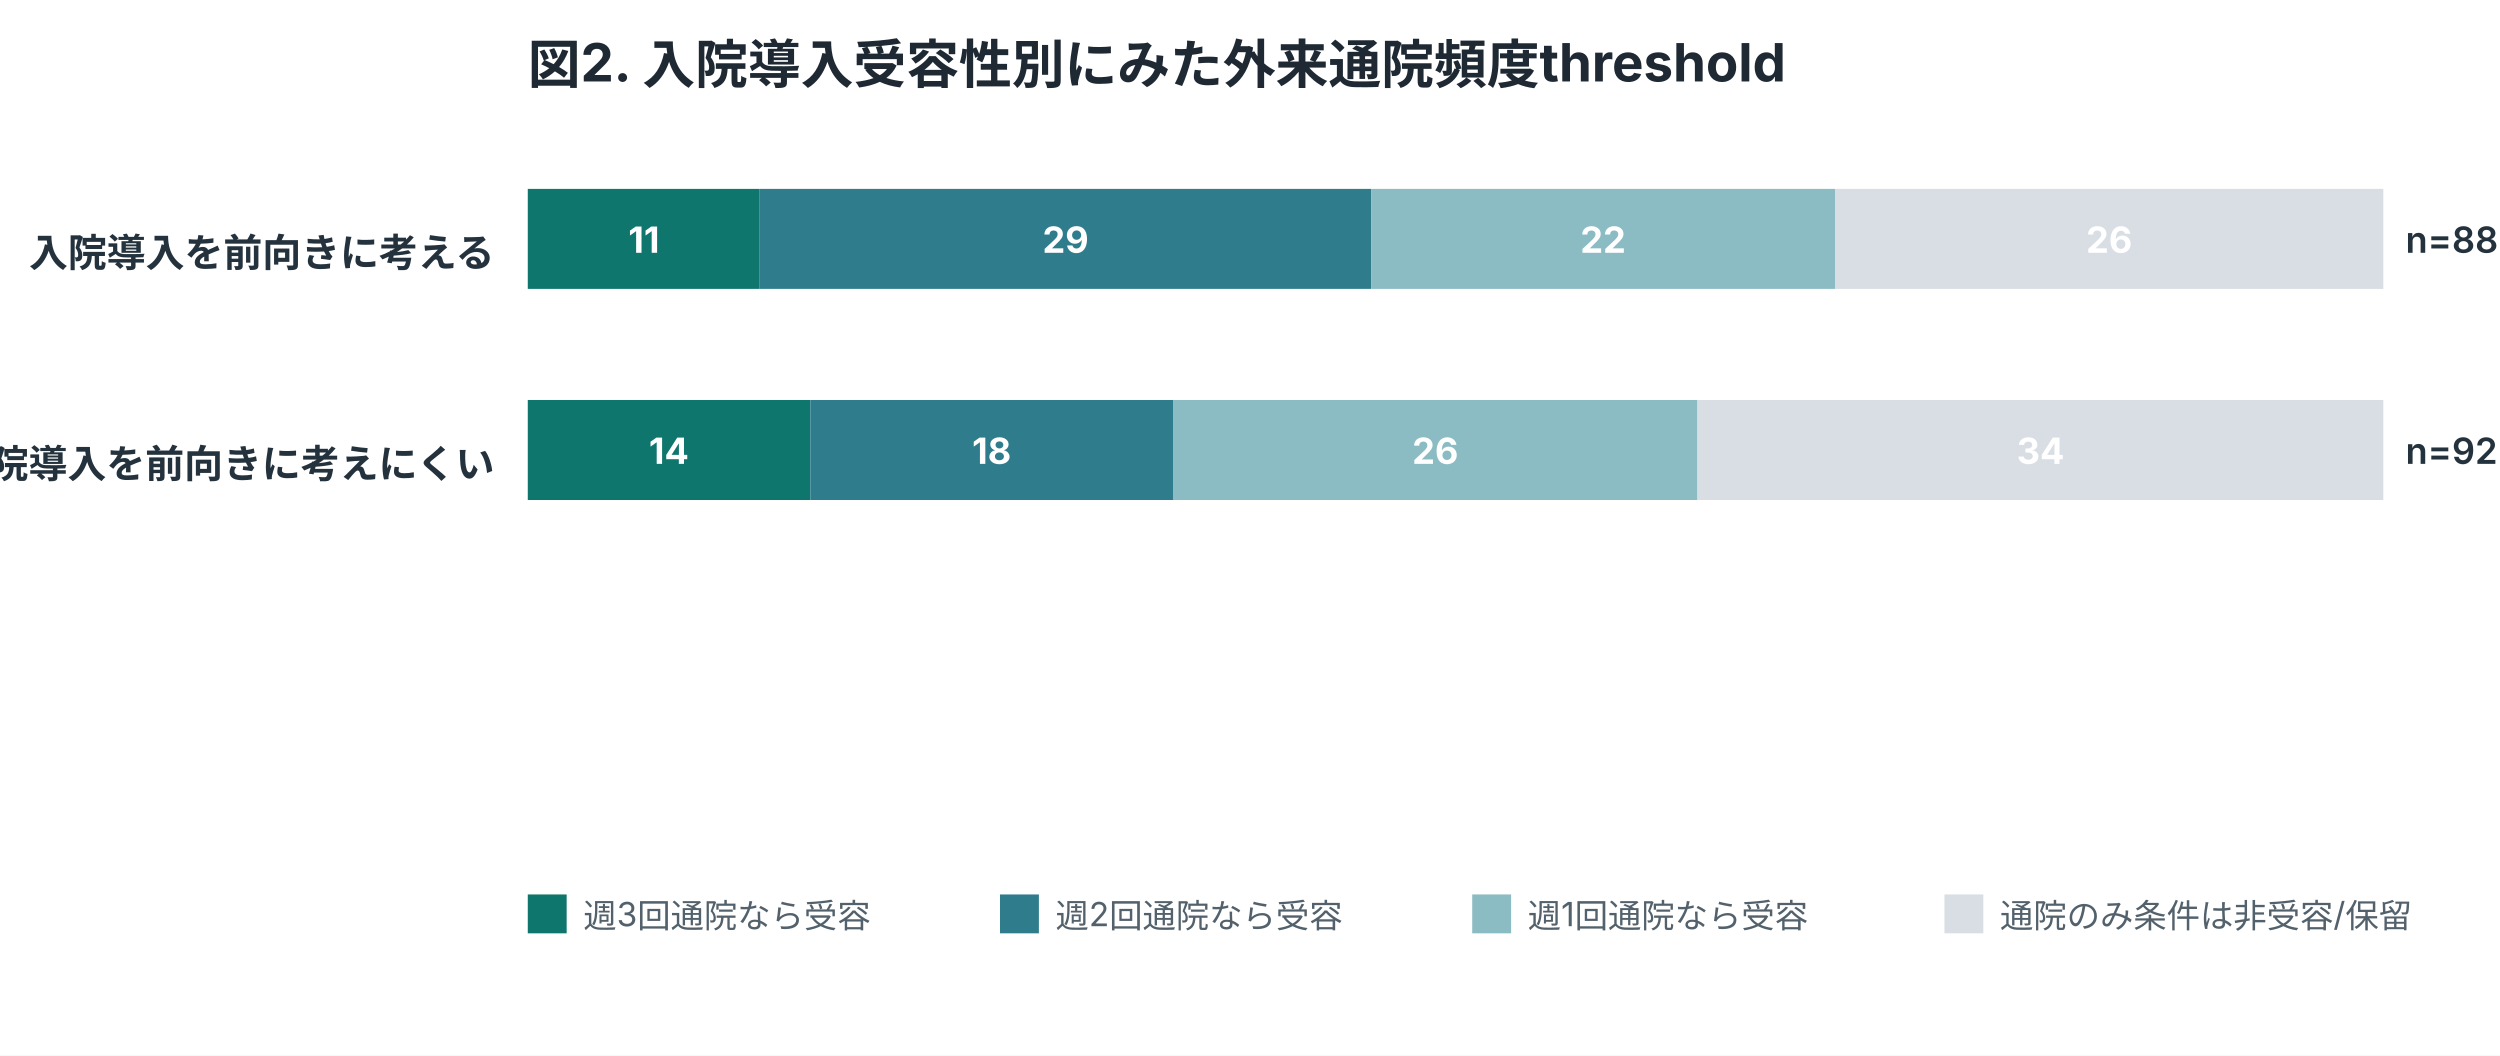
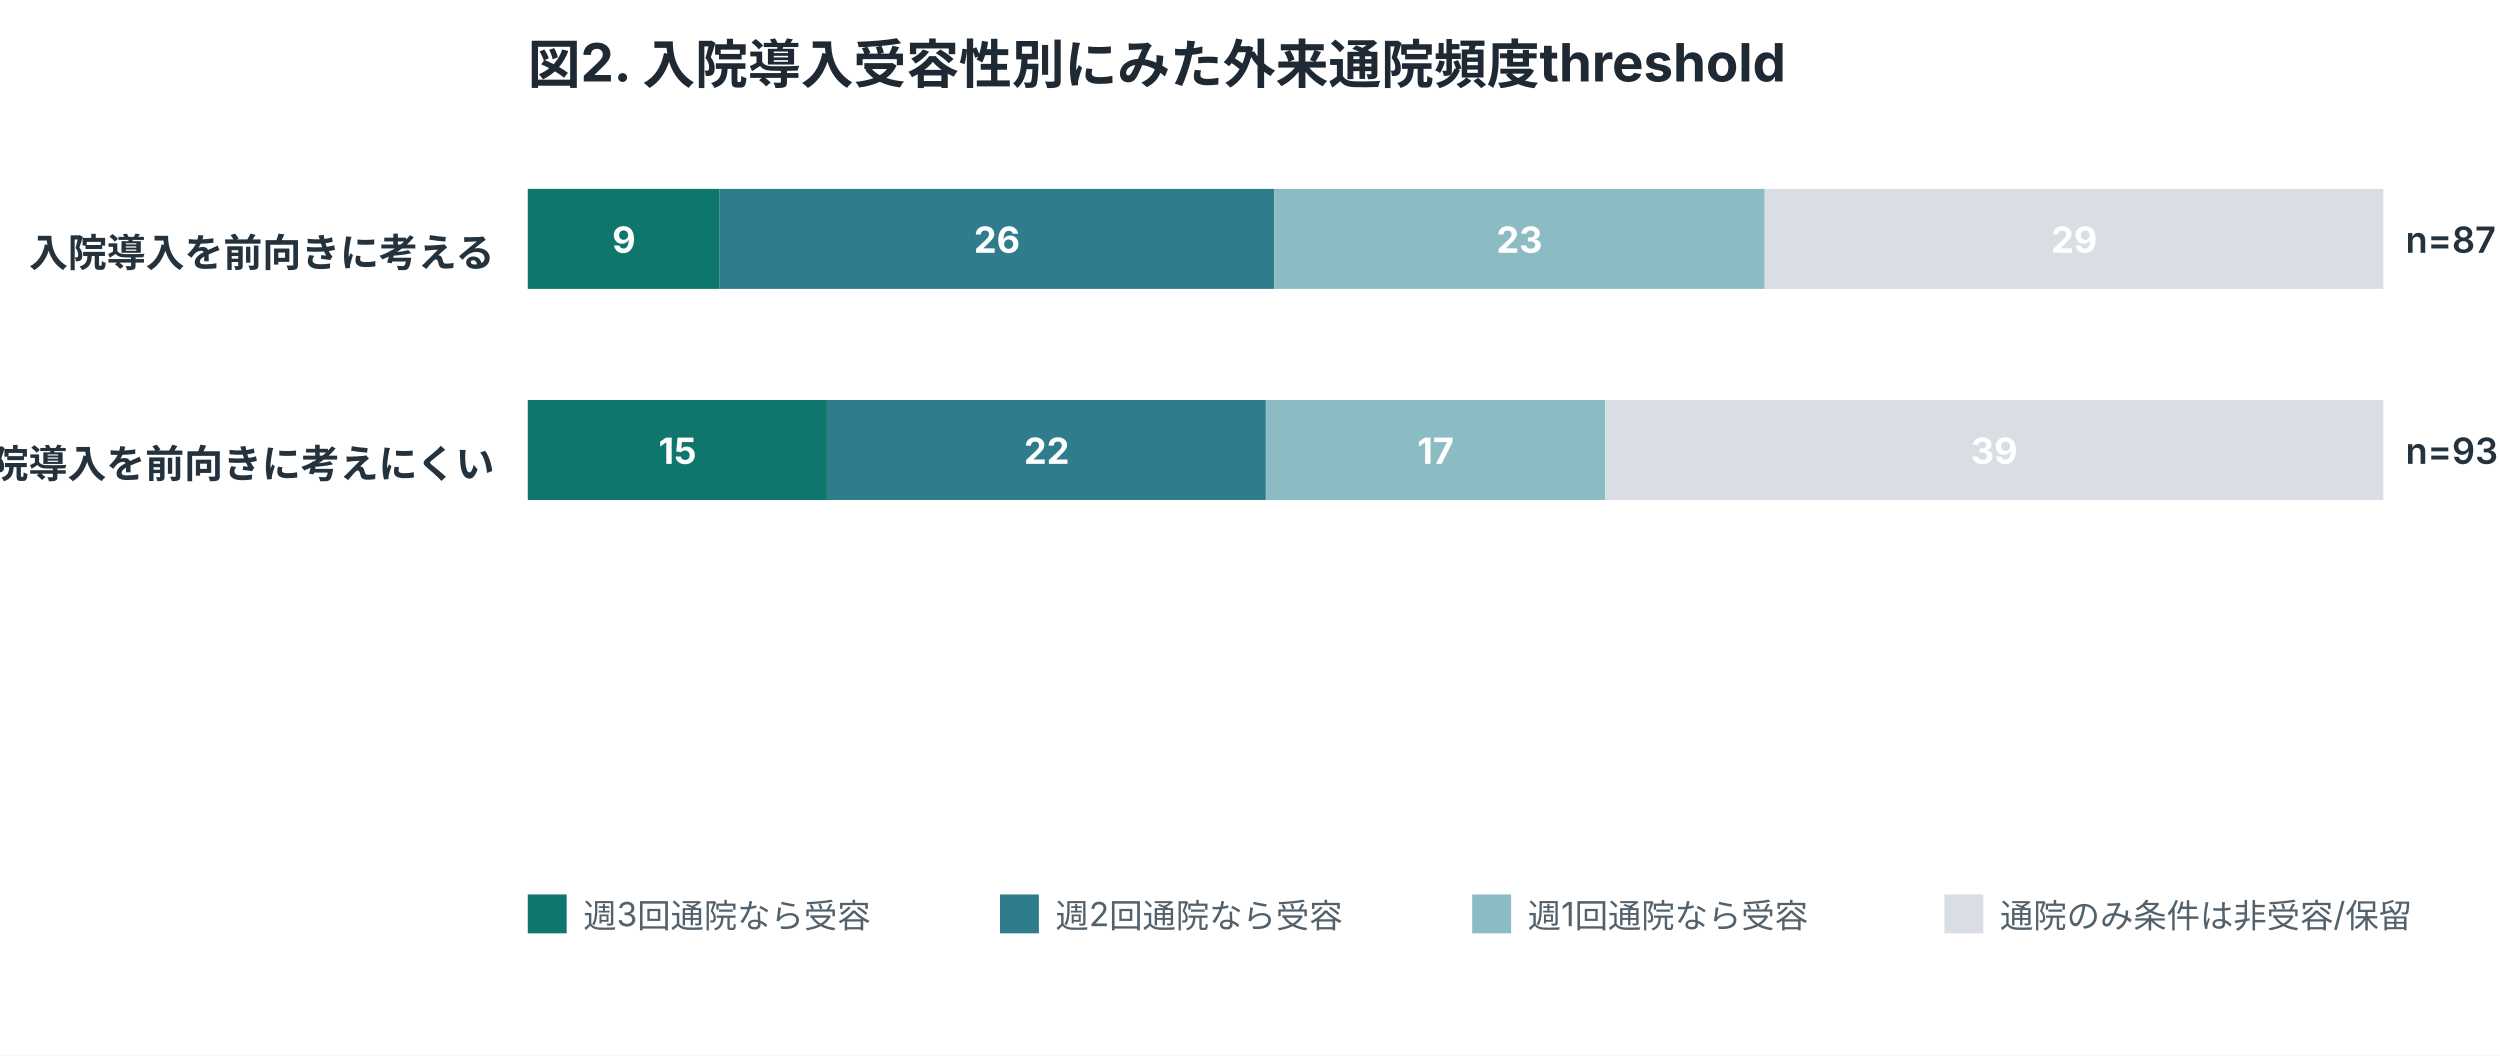
<svg xmlns="http://www.w3.org/2000/svg" width="900" height="380" viewBox="0 0 900 380" role="img">
  <style>
.title{font:700 19px -apple-system,BlinkMacSystemFont,"Segoe UI",sans-serif;fill:#1f2933}
.label{font:600 14px -apple-system,BlinkMacSystemFont,"Segoe UI",sans-serif;fill:#24323d}
.num{font:600 13px -apple-system,BlinkMacSystemFont,"Segoe UI",sans-serif;fill:#24323d}
.axis,.legend,.note{font:12px -apple-system,BlinkMacSystemFont,"Segoe UI",sans-serif;fill:#52616b}
.inside{font:700 13px -apple-system,BlinkMacSystemFont,"Segoe UI",sans-serif;fill:white}
.big{font:700 34px -apple-system,BlinkMacSystemFont,"Segoe UI",sans-serif;fill:#1f2933}
</style>
  <rect width="100%" height="100%" fill="white" />
  <text x="190" y="30" class="title">図2. 入院導入受容性別にみた外来通院頻度threshold</text>
  <text x="178" y="96" text-anchor="end" class="label">入院導入を前向きに考える</text>
-   <rect x="190.0" y="68" width="83.5" height="36" fill="#0f766e" />
-   <text x="231.8" y="91" text-anchor="middle" class="inside">11</text>
-   <rect x="273.5" y="68" width="220.1" height="36" fill="#2f7d8c" />
-   <text x="383.6" y="91" text-anchor="middle" class="inside">29</text>
-   <rect x="493.6" y="68" width="167.0" height="36" fill="#8bbbc3" />
-   <text x="577.1" y="91" text-anchor="middle" class="inside">22</text>
-   <rect x="660.6" y="68" width="197.4" height="36" fill="#d8dee4" />
-   <text x="759.3" y="91" text-anchor="middle" class="inside">26</text>
-   <text x="866" y="91" class="num">n=88</text>
+   <rect x="190.0" y="68" width="69.1" height="36" fill="#0f766e" />
+   <text x="224.6" y="91" text-anchor="middle" class="inside">9</text>
+   <rect x="259.1" y="68" width="199.6" height="36" fill="#2f7d8c" />
+   <text x="358.9" y="91" text-anchor="middle" class="inside">26</text>
+   <rect x="458.7" y="68" width="176.6" height="36" fill="#8bbbc3" />
+   <text x="547.0" y="91" text-anchor="middle" class="inside">23</text>
+   <rect x="635.3" y="68" width="222.7" height="36" fill="#d8dee4" />
+   <text x="746.7" y="91" text-anchor="middle" class="inside">29</text>
+   <text x="866" y="91" class="num">n=87</text>
  <text x="178" y="172" text-anchor="end" class="label">入院導入を前向きに考えにくい</text>
-   <rect x="190.0" y="144" width="101.7" height="36" fill="#0f766e" />
-   <text x="240.8" y="167" text-anchor="middle" class="inside">14</text>
-   <rect x="291.7" y="144" width="130.7" height="36" fill="#2f7d8c" />
-   <text x="357.0" y="167" text-anchor="middle" class="inside">18</text>
-   <rect x="422.3" y="144" width="188.8" height="36" fill="#8bbbc3" />
-   <text x="516.7" y="167" text-anchor="middle" class="inside">26</text>
-   <rect x="611.1" y="144" width="246.9" height="36" fill="#d8dee4" />
-   <text x="734.6" y="167" text-anchor="middle" class="inside">34</text>
-   <text x="866" y="167" class="num">n=92</text>
+   <rect x="190.0" y="144" width="107.7" height="36" fill="#0f766e" />
+   <text x="243.9" y="167" text-anchor="middle" class="inside">15</text>
+   <rect x="297.7" y="144" width="158.0" height="36" fill="#2f7d8c" />
+   <text x="376.8" y="167" text-anchor="middle" class="inside">22</text>
+   <rect x="455.8" y="144" width="122.1" height="36" fill="#8bbbc3" />
+   <text x="516.8" y="167" text-anchor="middle" class="inside">17</text>
+   <rect x="577.9" y="144" width="280.1" height="36" fill="#d8dee4" />
+   <text x="717.9" y="167" text-anchor="middle" class="inside">39</text>
+   <text x="866" y="167" class="num">n=93</text>
  <rect x="190" y="322" width="14" height="14" fill="#0f766e" />
  <text x="210" y="334" class="legend">週3回通院なら受容</text>
  <rect x="360" y="322" width="14" height="14" fill="#2f7d8c" />
  <text x="380" y="334" class="legend">週2回通院なら受容</text>
  <rect x="530" y="322" width="14" height="14" fill="#8bbbc3" />
  <text x="550" y="334" class="legend">週1回通院なら受容</text>
  <rect x="700" y="322" width="14" height="14" fill="#d8dee4" />
  <text x="720" y="334" class="legend">通院のみ条件は非受容/保留</text>
</svg>
